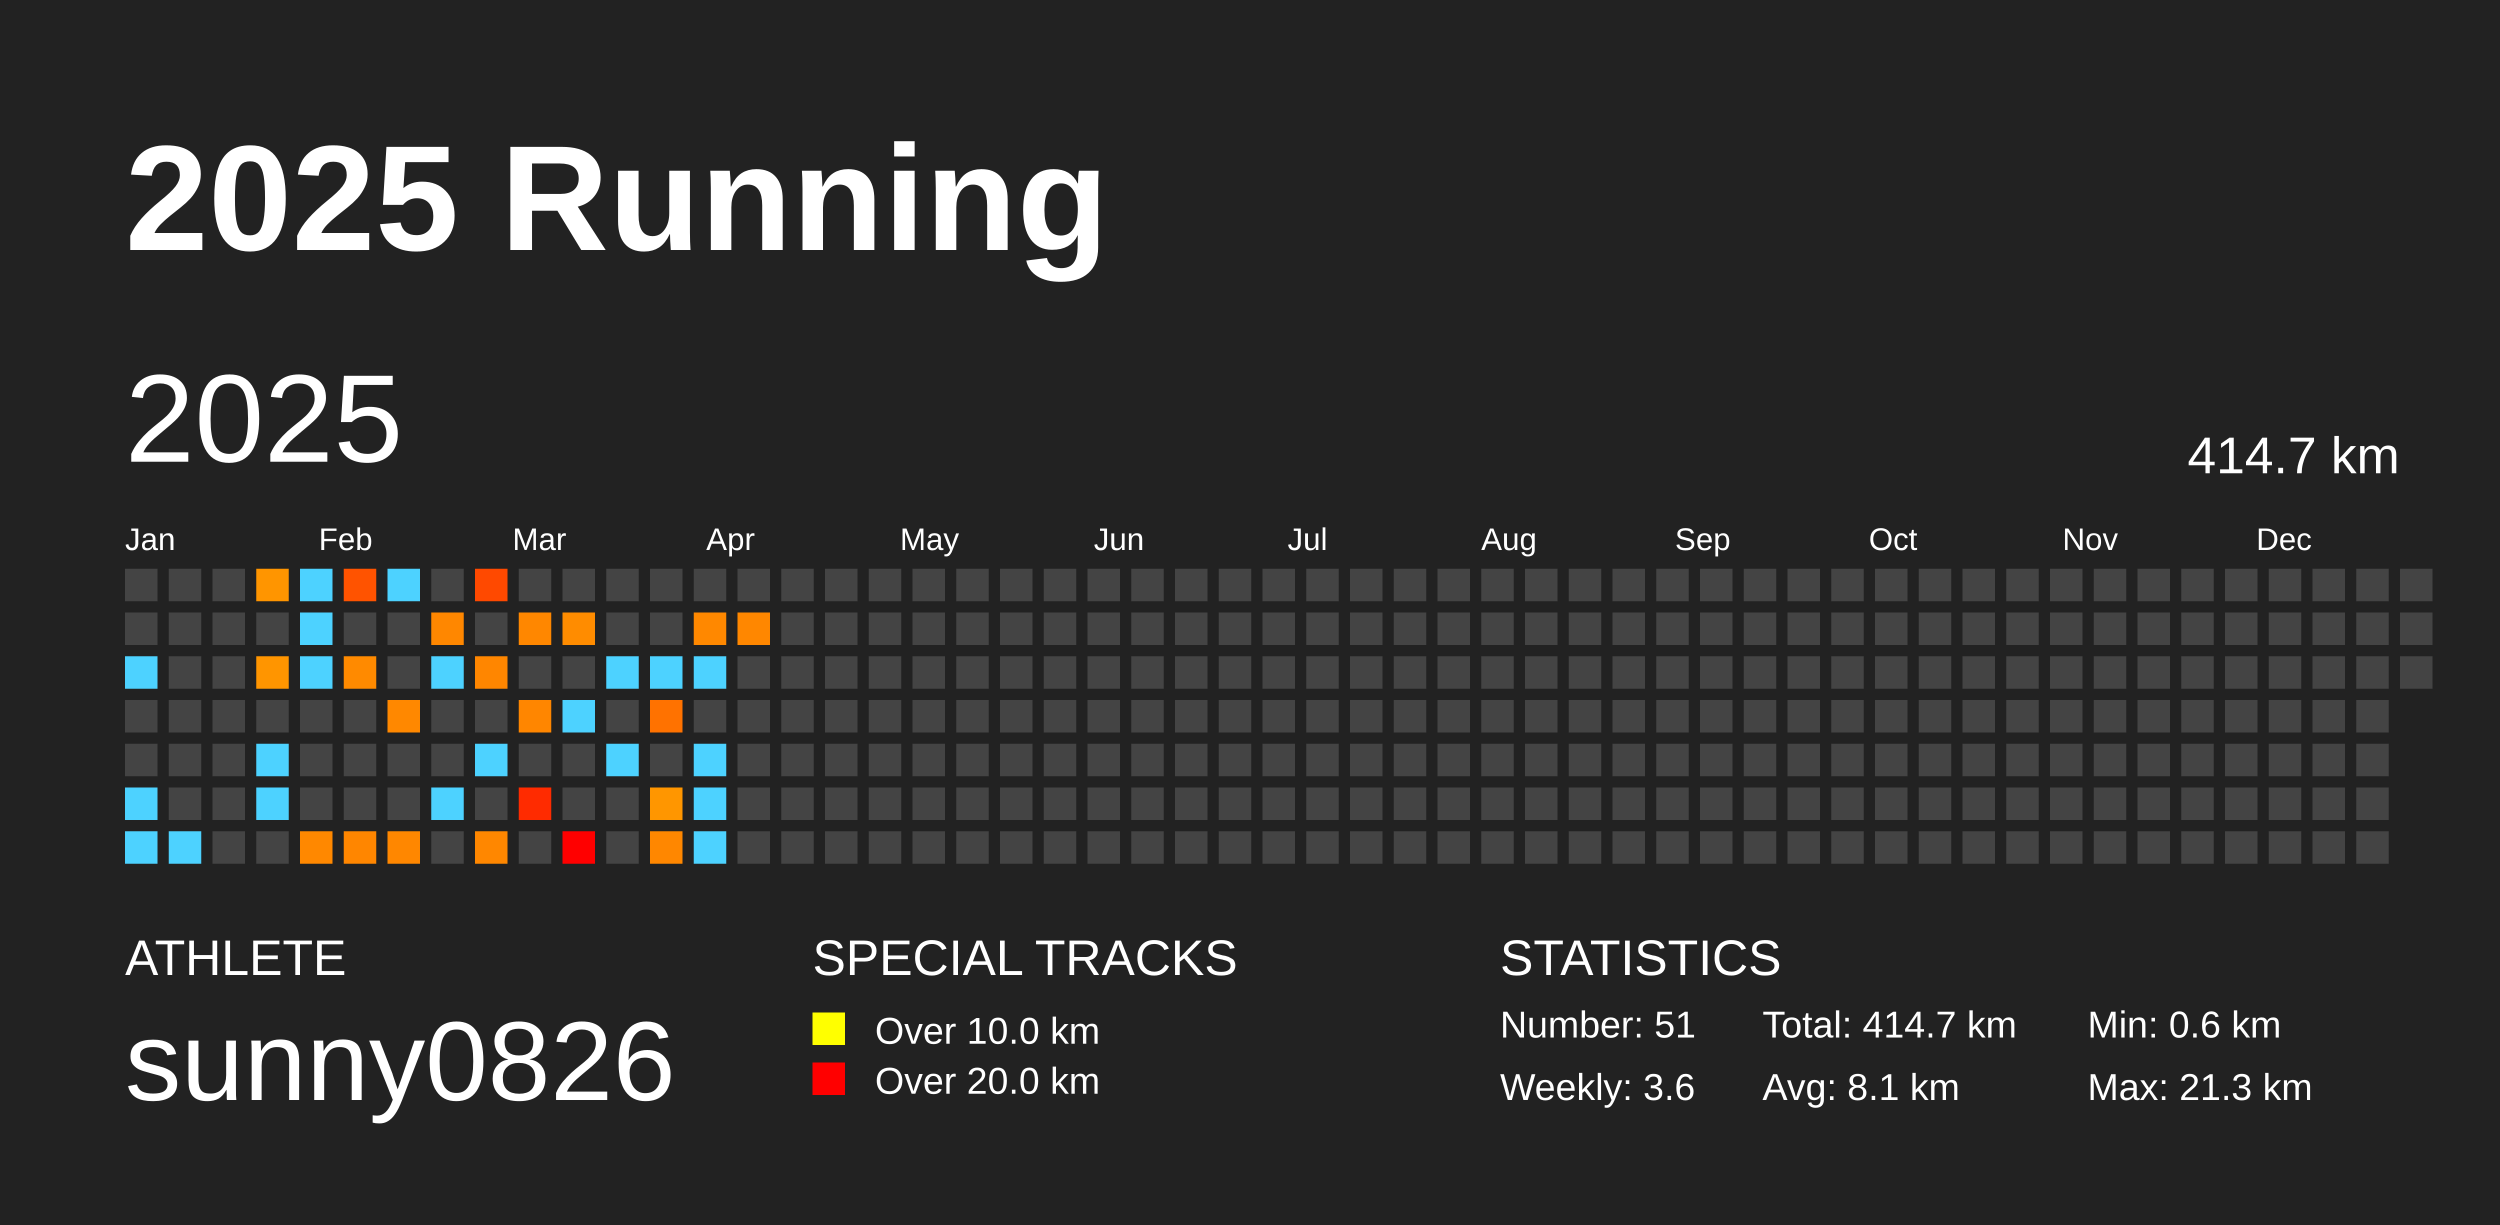
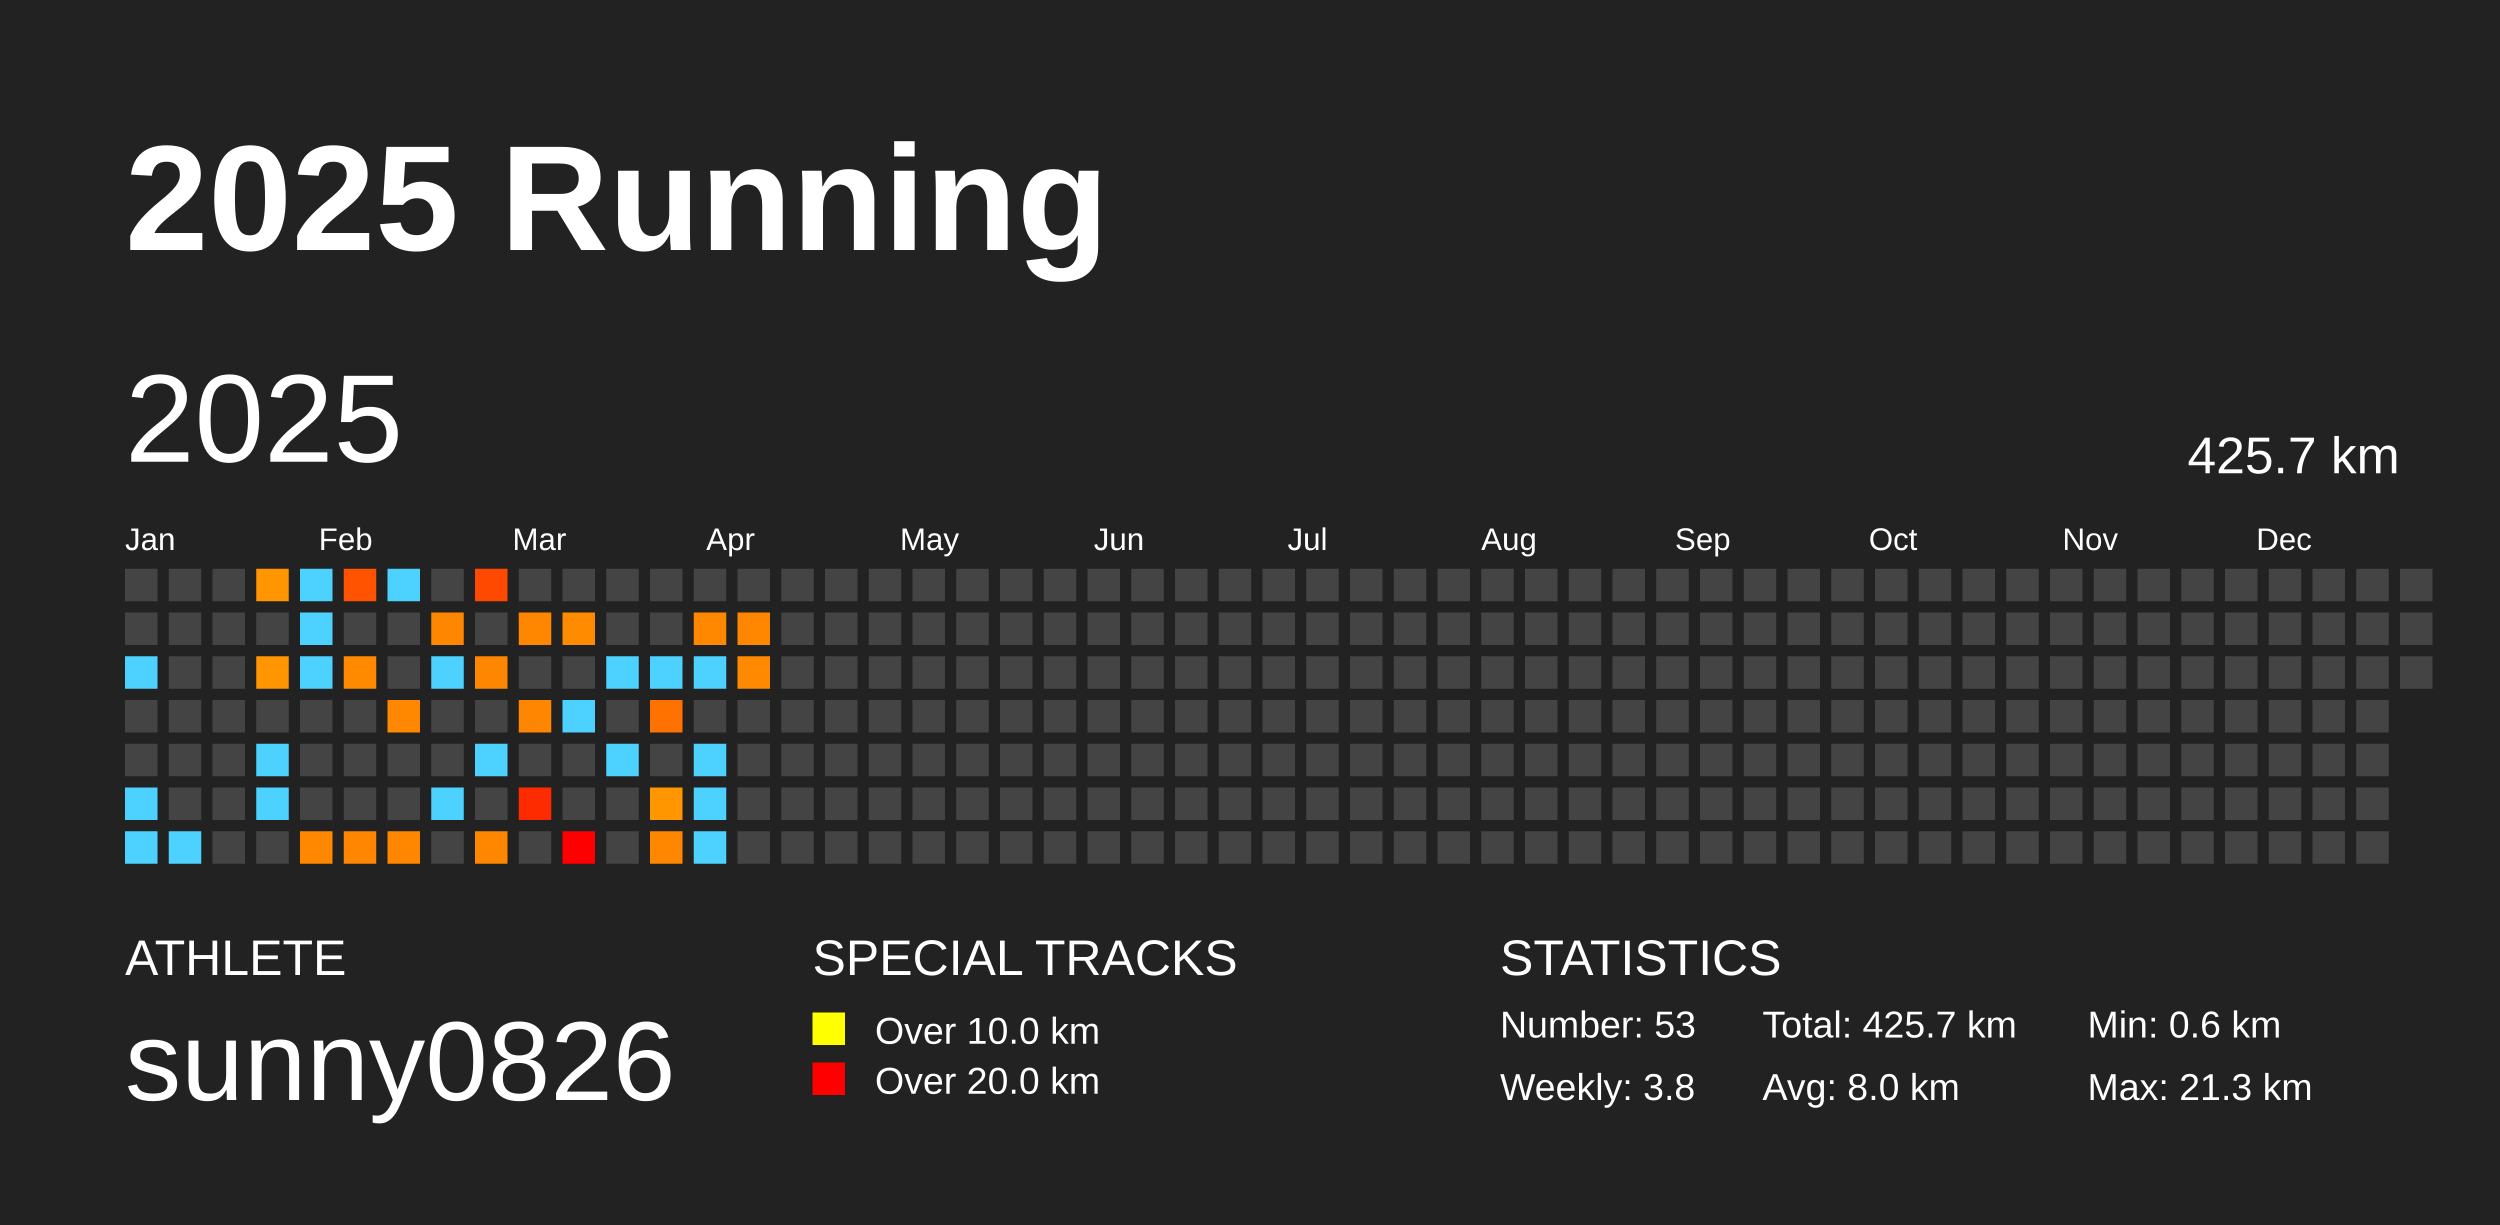
<svg xmlns="http://www.w3.org/2000/svg" baseProfile="full" height="98mm" version="1.1" viewBox="0,0,200,98" width="200mm">
  <defs />
  <rect fill="#222222" height="98" width="200" x="0" y="0" />
  <text fill="#FFFFFF" style="font-size:12px; font-family:Arial; font-weight:bold;" x="10" y="20">2025 Running</text>
  <text fill="#FFFFFF" style="font-size:4px; font-family:Arial" x="10" y="78">ATHLETE</text>
  <text fill="#FFFFFF" style="font-size:9px; font-family:Arial" x="10" y="88">sunny0826</text>
  <text fill="#FFFFFF" style="font-size:4px; font-family:Arial" x="65" y="78">SPECIAL TRACKS</text>
  <rect fill="yellow" height="2.6" width="2.6" x="65" y="81" />
  <text fill="#FFFFFF" style="font-size:3px; font-family:Arial" x="70" y="83.5">Over 10.0 km</text>
  <rect fill="red" height="2.6" width="2.6" x="65" y="85" />
  <text fill="#FFFFFF" style="font-size:3px; font-family:Arial" x="70" y="87.5">Over 20.0 km</text>
  <text fill="#FFFFFF" style="font-size:4px; font-family:Arial" x="120" y="78">STATISTICS</text>
-   <text fill="#FFFFFF" style="font-size:3px; font-family:Arial" x="120" y="83">Number: 51</text>
-   <text fill="#FFFFFF" style="font-size:3px; font-family:Arial" x="120" y="88">Weekly: 3.6</text>
-   <text fill="#FFFFFF" style="font-size:3px; font-family:Arial" x="141" y="83">Total: 414.7 km</text>
-   <text fill="#FFFFFF" style="font-size:3px; font-family:Arial" x="141" y="88">Avg: 8.1 km</text>
+   <text fill="#FFFFFF" style="font-size:3px; font-family:Arial" x="120" y="83">Number: 53</text>
+   <text fill="#FFFFFF" style="font-size:3px; font-family:Arial" x="120" y="88">Weekly: 3.8</text>
+   <text fill="#FFFFFF" style="font-size:3px; font-family:Arial" x="141" y="83">Total: 425.7 km</text>
+   <text fill="#FFFFFF" style="font-size:3px; font-family:Arial" x="141" y="88">Avg: 8.0 km</text>
  <text fill="#FFFFFF" style="font-size:3px; font-family:Arial" x="167" y="83">Min: 0.6 km</text>
  <text fill="#FFFFFF" style="font-size:3px; font-family:Arial" x="167" y="88">Max: 21.3 km</text>
  <text dominant-baseline="hanging" fill="#FFFFFF" style="font-size:10.0px; font-family:Arial;" x="10" y="30">2025</text>
-   <text dominant-baseline="hanging" fill="#FFFFFF" style="font-size:4.125px; font-family:Arial;" x="175" y="35">414.7 km</text>
+   <text dominant-baseline="hanging" fill="#FFFFFF" style="font-size:4.125px; font-family:Arial;" x="175" y="35">425.7 km</text>
  <text fill="#FFFFFF" style="font-size:2.5px; font-family:Arial" x="10.0" y="44">Jan</text>
  <text fill="#FFFFFF" style="font-size:2.5px; font-family:Arial" x="25.5" y="44">Feb</text>
  <text fill="#FFFFFF" style="font-size:2.5px; font-family:Arial" x="41.0" y="44">Mar</text>
  <text fill="#FFFFFF" style="font-size:2.5px; font-family:Arial" x="56.5" y="44">Apr</text>
  <text fill="#FFFFFF" style="font-size:2.5px; font-family:Arial" x="72.0" y="44">May</text>
  <text fill="#FFFFFF" style="font-size:2.5px; font-family:Arial" x="87.5" y="44">Jun</text>
  <text fill="#FFFFFF" style="font-size:2.5px; font-family:Arial" x="103.0" y="44">Jul</text>
  <text fill="#FFFFFF" style="font-size:2.5px; font-family:Arial" x="118.5" y="44">Aug</text>
  <text fill="#FFFFFF" style="font-size:2.5px; font-family:Arial" x="134.0" y="44">Sep</text>
  <text fill="#FFFFFF" style="font-size:2.5px; font-family:Arial" x="149.5" y="44">Oct</text>
  <text fill="#FFFFFF" style="font-size:2.5px; font-family:Arial" x="165.0" y="44">Nov</text>
  <text fill="#FFFFFF" style="font-size:2.5px; font-family:Arial" x="180.5" y="44">Dec</text>
  <rect fill="#444444" height="2.6" width="2.6" x="10.0" y="45.5" />
  <rect fill="#444444" height="2.6" width="2.6" x="10.0" y="49.0" />
  <rect fill="#4dd2ff" height="2.6" width="2.6" x="10.0" y="52.5" />
  <rect fill="#444444" height="2.6" width="2.6" x="10.0" y="56.0" />
  <rect fill="#444444" height="2.6" width="2.6" x="10.0" y="59.5" />
  <rect fill="#4dd2ff" height="2.6" width="2.6" x="10.0" y="63.0" />
  <rect fill="#4dd2ff" height="2.6" width="2.6" x="10.0" y="66.5" />
  <rect fill="#444444" height="2.6" width="2.6" x="13.5" y="45.5" />
  <rect fill="#444444" height="2.6" width="2.6" x="13.5" y="49.0" />
  <rect fill="#444444" height="2.6" width="2.6" x="13.5" y="52.5" />
  <rect fill="#444444" height="2.6" width="2.6" x="13.5" y="56.0" />
  <rect fill="#444444" height="2.6" width="2.6" x="13.5" y="59.5" />
  <rect fill="#444444" height="2.6" width="2.6" x="13.5" y="63.0" />
  <rect fill="#4dd2ff" height="2.6" width="2.6" x="13.5" y="66.5" />
  <rect fill="#444444" height="2.6" width="2.6" x="17.0" y="45.5" />
  <rect fill="#444444" height="2.6" width="2.6" x="17.0" y="49.0" />
  <rect fill="#444444" height="2.6" width="2.6" x="17.0" y="52.5" />
  <rect fill="#444444" height="2.6" width="2.6" x="17.0" y="56.0" />
  <rect fill="#444444" height="2.6" width="2.6" x="17.0" y="59.5" />
  <rect fill="#444444" height="2.6" width="2.6" x="17.0" y="63.0" />
  <rect fill="#444444" height="2.6" width="2.6" x="17.0" y="66.5" />
  <rect fill="#ff9500" height="2.6" width="2.6" x="20.5" y="45.5" />
  <rect fill="#444444" height="2.6" width="2.6" x="20.5" y="49.0" />
  <rect fill="#ff9500" height="2.6" width="2.6" x="20.5" y="52.5" />
  <rect fill="#444444" height="2.6" width="2.6" x="20.5" y="56.0" />
  <rect fill="#4dd2ff" height="2.6" width="2.6" x="20.5" y="59.5" />
  <rect fill="#4dd2ff" height="2.6" width="2.6" x="20.5" y="63.0" />
  <rect fill="#444444" height="2.6" width="2.6" x="20.5" y="66.5" />
  <rect fill="#4dd2ff" height="2.6" width="2.6" x="24.0" y="45.5" />
  <rect fill="#4dd2ff" height="2.6" width="2.6" x="24.0" y="49.0" />
  <rect fill="#4dd2ff" height="2.6" width="2.6" x="24.0" y="52.5" />
  <rect fill="#444444" height="2.6" width="2.6" x="24.0" y="56.0" />
  <rect fill="#444444" height="2.6" width="2.6" x="24.0" y="59.5" />
  <rect fill="#444444" height="2.6" width="2.6" x="24.0" y="63.0" />
  <rect fill="#ff8800" height="2.6" width="2.6" x="24.0" y="66.5" />
  <rect fill="#ff5300" height="2.6" width="2.6" x="27.5" y="45.5" />
  <rect fill="#444444" height="2.6" width="2.6" x="27.5" y="49.0" />
  <rect fill="#ff8a00" height="2.6" width="2.6" x="27.5" y="52.5" />
  <rect fill="#444444" height="2.6" width="2.6" x="27.5" y="56.0" />
  <rect fill="#444444" height="2.6" width="2.6" x="27.5" y="59.5" />
  <rect fill="#444444" height="2.6" width="2.6" x="27.5" y="63.0" />
  <rect fill="#ff8600" height="2.6" width="2.6" x="27.5" y="66.5" />
  <rect fill="#4dd2ff" height="2.6" width="2.6" x="31.0" y="45.5" />
  <rect fill="#444444" height="2.6" width="2.6" x="31.0" y="49.0" />
  <rect fill="#444444" height="2.6" width="2.6" x="31.0" y="52.5" />
  <rect fill="#ff8800" height="2.6" width="2.6" x="31.0" y="56.0" />
  <rect fill="#444444" height="2.6" width="2.6" x="31.0" y="59.5" />
  <rect fill="#444444" height="2.6" width="2.6" x="31.0" y="63.0" />
  <rect fill="#ff8700" height="2.6" width="2.6" x="31.0" y="66.5" />
  <rect fill="#444444" height="2.6" width="2.6" x="34.5" y="45.5" />
  <rect fill="#ff8700" height="2.6" width="2.6" x="34.5" y="49.0" />
  <rect fill="#4dd2ff" height="2.6" width="2.6" x="34.5" y="52.5" />
  <rect fill="#444444" height="2.6" width="2.6" x="34.5" y="56.0" />
  <rect fill="#444444" height="2.6" width="2.6" x="34.5" y="59.5" />
  <rect fill="#4dd2ff" height="2.6" width="2.6" x="34.5" y="63.0" />
  <rect fill="#444444" height="2.6" width="2.6" x="34.5" y="66.5" />
  <rect fill="#ff4900" height="2.6" width="2.6" x="38.0" y="45.5" />
  <rect fill="#444444" height="2.6" width="2.6" x="38.0" y="49.0" />
  <rect fill="#ff8600" height="2.6" width="2.6" x="38.0" y="52.5" />
  <rect fill="#444444" height="2.6" width="2.6" x="38.0" y="56.0" />
  <rect fill="#4dd2ff" height="2.6" width="2.6" x="38.0" y="59.5" />
  <rect fill="#444444" height="2.6" width="2.6" x="38.0" y="63.0" />
  <rect fill="#ff8700" height="2.6" width="2.6" x="38.0" y="66.5" />
  <rect fill="#444444" height="2.6" width="2.6" x="41.5" y="45.5" />
  <rect fill="#ff8700" height="2.6" width="2.6" x="41.5" y="49.0" />
  <rect fill="#444444" height="2.6" width="2.6" x="41.5" y="52.5" />
  <rect fill="#ff8600" height="2.6" width="2.6" x="41.5" y="56.0" />
  <rect fill="#444444" height="2.6" width="2.6" x="41.5" y="59.5" />
  <rect fill="#ff2b00" height="2.6" width="2.6" x="41.5" y="63.0" />
  <rect fill="#444444" height="2.6" width="2.6" x="41.5" y="66.5" />
  <rect fill="#444444" height="2.6" width="2.6" x="45.0" y="45.5" />
  <rect fill="#ff8c00" height="2.6" width="2.6" x="45.0" y="49.0" />
  <rect fill="#444444" height="2.6" width="2.6" x="45.0" y="52.5" />
  <rect fill="#4dd2ff" height="2.6" width="2.6" x="45.0" y="56.0" />
  <rect fill="#444444" height="2.6" width="2.6" x="45.0" y="59.5" />
  <rect fill="#444444" height="2.6" width="2.6" x="45.0" y="63.0" />
  <rect fill="red" height="2.6" width="2.6" x="45.0" y="66.5" />
  <rect fill="#444444" height="2.6" width="2.6" x="48.5" y="45.5" />
  <rect fill="#444444" height="2.6" width="2.6" x="48.5" y="49.0" />
  <rect fill="#4dd2ff" height="2.6" width="2.6" x="48.5" y="52.5" />
  <rect fill="#444444" height="2.6" width="2.6" x="48.5" y="56.0" />
  <rect fill="#4dd2ff" height="2.6" width="2.6" x="48.5" y="59.5" />
  <rect fill="#444444" height="2.6" width="2.6" x="48.5" y="63.0" />
  <rect fill="#444444" height="2.6" width="2.6" x="48.5" y="66.5" />
  <rect fill="#444444" height="2.6" width="2.6" x="52.0" y="45.5" />
  <rect fill="#444444" height="2.6" width="2.6" x="52.0" y="49.0" />
  <rect fill="#4dd2ff" height="2.6" width="2.6" x="52.0" y="52.5" />
  <rect fill="#ff7200" height="2.6" width="2.6" x="52.0" y="56.0" />
  <rect fill="#444444" height="2.6" width="2.6" x="52.0" y="59.5" />
  <rect fill="#ff9600" height="2.6" width="2.6" x="52.0" y="63.0" />
  <rect fill="#ff8700" height="2.6" width="2.6" x="52.0" y="66.5" />
  <rect fill="#444444" height="2.6" width="2.6" x="55.5" y="45.5" />
  <rect fill="#ff8800" height="2.6" width="2.6" x="55.5" y="49.0" />
  <rect fill="#4dd2ff" height="2.6" width="2.6" x="55.5" y="52.5" />
  <rect fill="#444444" height="2.6" width="2.6" x="55.5" y="56.0" />
  <rect fill="#4dd2ff" height="2.6" width="2.6" x="55.5" y="59.5" />
  <rect fill="#4dd2ff" height="2.6" width="2.6" x="55.5" y="63.0" />
  <rect fill="#4dd2ff" height="2.6" width="2.6" x="55.5" y="66.5" />
  <rect fill="#444444" height="2.6" width="2.6" x="59.0" y="45.5" />
  <rect fill="#ff8700" height="2.6" width="2.6" x="59.0" y="49.0" />
-   <rect fill="#444444" height="2.6" width="2.6" x="59.0" y="52.5" />
+   <rect fill="#ff8900" height="2.6" width="2.6" x="59.0" y="52.5" />
  <rect fill="#444444" height="2.6" width="2.6" x="59.0" y="56.0" />
  <rect fill="#444444" height="2.6" width="2.6" x="59.0" y="59.5" />
  <rect fill="#444444" height="2.6" width="2.6" x="59.0" y="63.0" />
  <rect fill="#444444" height="2.6" width="2.6" x="59.0" y="66.5" />
  <rect fill="#444444" height="2.6" width="2.6" x="62.5" y="45.5" />
  <rect fill="#444444" height="2.6" width="2.6" x="62.5" y="49.0" />
  <rect fill="#444444" height="2.6" width="2.6" x="62.5" y="52.5" />
  <rect fill="#444444" height="2.6" width="2.6" x="62.5" y="56.0" />
  <rect fill="#444444" height="2.6" width="2.6" x="62.5" y="59.5" />
  <rect fill="#444444" height="2.6" width="2.6" x="62.5" y="63.0" />
  <rect fill="#444444" height="2.6" width="2.6" x="62.5" y="66.5" />
  <rect fill="#444444" height="2.6" width="2.6" x="66.0" y="45.5" />
  <rect fill="#444444" height="2.6" width="2.6" x="66.0" y="49.0" />
  <rect fill="#444444" height="2.6" width="2.6" x="66.0" y="52.5" />
  <rect fill="#444444" height="2.6" width="2.6" x="66.0" y="56.0" />
  <rect fill="#444444" height="2.6" width="2.6" x="66.0" y="59.5" />
  <rect fill="#444444" height="2.6" width="2.6" x="66.0" y="63.0" />
  <rect fill="#444444" height="2.6" width="2.6" x="66.0" y="66.5" />
  <rect fill="#444444" height="2.6" width="2.6" x="69.5" y="45.5" />
  <rect fill="#444444" height="2.6" width="2.6" x="69.5" y="49.0" />
  <rect fill="#444444" height="2.6" width="2.6" x="69.5" y="52.5" />
  <rect fill="#444444" height="2.6" width="2.6" x="69.5" y="56.0" />
  <rect fill="#444444" height="2.6" width="2.6" x="69.5" y="59.5" />
  <rect fill="#444444" height="2.6" width="2.6" x="69.5" y="63.0" />
  <rect fill="#444444" height="2.6" width="2.6" x="69.5" y="66.5" />
  <rect fill="#444444" height="2.6" width="2.6" x="73.0" y="45.5" />
  <rect fill="#444444" height="2.6" width="2.6" x="73.0" y="49.0" />
  <rect fill="#444444" height="2.6" width="2.6" x="73.0" y="52.5" />
  <rect fill="#444444" height="2.6" width="2.6" x="73.0" y="56.0" />
  <rect fill="#444444" height="2.6" width="2.6" x="73.0" y="59.5" />
  <rect fill="#444444" height="2.6" width="2.6" x="73.0" y="63.0" />
  <rect fill="#444444" height="2.6" width="2.6" x="73.0" y="66.5" />
  <rect fill="#444444" height="2.6" width="2.6" x="76.5" y="45.5" />
  <rect fill="#444444" height="2.6" width="2.6" x="76.5" y="49.0" />
  <rect fill="#444444" height="2.6" width="2.6" x="76.5" y="52.5" />
  <rect fill="#444444" height="2.6" width="2.6" x="76.5" y="56.0" />
  <rect fill="#444444" height="2.6" width="2.6" x="76.5" y="59.5" />
  <rect fill="#444444" height="2.6" width="2.6" x="76.5" y="63.0" />
  <rect fill="#444444" height="2.6" width="2.6" x="76.5" y="66.5" />
  <rect fill="#444444" height="2.6" width="2.6" x="80.0" y="45.5" />
  <rect fill="#444444" height="2.6" width="2.6" x="80.0" y="49.0" />
  <rect fill="#444444" height="2.6" width="2.6" x="80.0" y="52.5" />
  <rect fill="#444444" height="2.6" width="2.6" x="80.0" y="56.0" />
  <rect fill="#444444" height="2.6" width="2.6" x="80.0" y="59.5" />
  <rect fill="#444444" height="2.6" width="2.6" x="80.0" y="63.0" />
  <rect fill="#444444" height="2.6" width="2.6" x="80.0" y="66.5" />
  <rect fill="#444444" height="2.6" width="2.6" x="83.5" y="45.5" />
  <rect fill="#444444" height="2.6" width="2.6" x="83.5" y="49.0" />
  <rect fill="#444444" height="2.6" width="2.6" x="83.5" y="52.5" />
  <rect fill="#444444" height="2.6" width="2.6" x="83.5" y="56.0" />
  <rect fill="#444444" height="2.6" width="2.6" x="83.5" y="59.5" />
  <rect fill="#444444" height="2.6" width="2.6" x="83.5" y="63.0" />
  <rect fill="#444444" height="2.6" width="2.6" x="83.5" y="66.5" />
  <rect fill="#444444" height="2.6" width="2.6" x="87.0" y="45.5" />
  <rect fill="#444444" height="2.6" width="2.6" x="87.0" y="49.0" />
  <rect fill="#444444" height="2.6" width="2.6" x="87.0" y="52.5" />
  <rect fill="#444444" height="2.6" width="2.6" x="87.0" y="56.0" />
  <rect fill="#444444" height="2.6" width="2.6" x="87.0" y="59.5" />
  <rect fill="#444444" height="2.6" width="2.6" x="87.0" y="63.0" />
  <rect fill="#444444" height="2.6" width="2.6" x="87.0" y="66.5" />
  <rect fill="#444444" height="2.6" width="2.6" x="90.5" y="45.5" />
  <rect fill="#444444" height="2.6" width="2.6" x="90.5" y="49.0" />
  <rect fill="#444444" height="2.6" width="2.6" x="90.5" y="52.5" />
  <rect fill="#444444" height="2.6" width="2.6" x="90.5" y="56.0" />
  <rect fill="#444444" height="2.6" width="2.6" x="90.5" y="59.5" />
  <rect fill="#444444" height="2.6" width="2.6" x="90.5" y="63.0" />
  <rect fill="#444444" height="2.6" width="2.6" x="90.5" y="66.5" />
  <rect fill="#444444" height="2.6" width="2.6" x="94.0" y="45.5" />
  <rect fill="#444444" height="2.6" width="2.6" x="94.0" y="49.0" />
  <rect fill="#444444" height="2.6" width="2.6" x="94.0" y="52.5" />
  <rect fill="#444444" height="2.6" width="2.6" x="94.0" y="56.0" />
  <rect fill="#444444" height="2.6" width="2.6" x="94.0" y="59.5" />
  <rect fill="#444444" height="2.6" width="2.6" x="94.0" y="63.0" />
  <rect fill="#444444" height="2.6" width="2.6" x="94.0" y="66.5" />
  <rect fill="#444444" height="2.6" width="2.6" x="97.5" y="45.5" />
  <rect fill="#444444" height="2.6" width="2.6" x="97.5" y="49.0" />
  <rect fill="#444444" height="2.6" width="2.6" x="97.5" y="52.5" />
  <rect fill="#444444" height="2.6" width="2.6" x="97.5" y="56.0" />
  <rect fill="#444444" height="2.6" width="2.6" x="97.5" y="59.5" />
  <rect fill="#444444" height="2.6" width="2.6" x="97.5" y="63.0" />
  <rect fill="#444444" height="2.6" width="2.6" x="97.5" y="66.5" />
  <rect fill="#444444" height="2.6" width="2.6" x="101.0" y="45.5" />
  <rect fill="#444444" height="2.6" width="2.6" x="101.0" y="49.0" />
  <rect fill="#444444" height="2.6" width="2.6" x="101.0" y="52.5" />
  <rect fill="#444444" height="2.6" width="2.6" x="101.0" y="56.0" />
  <rect fill="#444444" height="2.6" width="2.6" x="101.0" y="59.5" />
  <rect fill="#444444" height="2.6" width="2.6" x="101.0" y="63.0" />
  <rect fill="#444444" height="2.6" width="2.6" x="101.0" y="66.5" />
  <rect fill="#444444" height="2.6" width="2.6" x="104.5" y="45.5" />
  <rect fill="#444444" height="2.6" width="2.6" x="104.5" y="49.0" />
  <rect fill="#444444" height="2.6" width="2.6" x="104.5" y="52.5" />
  <rect fill="#444444" height="2.6" width="2.6" x="104.5" y="56.0" />
  <rect fill="#444444" height="2.6" width="2.6" x="104.5" y="59.5" />
  <rect fill="#444444" height="2.6" width="2.6" x="104.5" y="63.0" />
  <rect fill="#444444" height="2.6" width="2.6" x="104.5" y="66.5" />
  <rect fill="#444444" height="2.6" width="2.6" x="108.0" y="45.5" />
  <rect fill="#444444" height="2.6" width="2.6" x="108.0" y="49.0" />
  <rect fill="#444444" height="2.6" width="2.6" x="108.0" y="52.5" />
  <rect fill="#444444" height="2.6" width="2.6" x="108.0" y="56.0" />
  <rect fill="#444444" height="2.6" width="2.6" x="108.0" y="59.5" />
  <rect fill="#444444" height="2.6" width="2.6" x="108.0" y="63.0" />
  <rect fill="#444444" height="2.6" width="2.6" x="108.0" y="66.5" />
  <rect fill="#444444" height="2.6" width="2.6" x="111.5" y="45.5" />
  <rect fill="#444444" height="2.6" width="2.6" x="111.5" y="49.0" />
  <rect fill="#444444" height="2.6" width="2.6" x="111.5" y="52.5" />
  <rect fill="#444444" height="2.6" width="2.6" x="111.5" y="56.0" />
  <rect fill="#444444" height="2.6" width="2.6" x="111.5" y="59.5" />
  <rect fill="#444444" height="2.6" width="2.6" x="111.5" y="63.0" />
  <rect fill="#444444" height="2.6" width="2.6" x="111.5" y="66.5" />
  <rect fill="#444444" height="2.6" width="2.6" x="115.0" y="45.5" />
  <rect fill="#444444" height="2.6" width="2.6" x="115.0" y="49.0" />
  <rect fill="#444444" height="2.6" width="2.6" x="115.0" y="52.5" />
  <rect fill="#444444" height="2.6" width="2.6" x="115.0" y="56.0" />
  <rect fill="#444444" height="2.6" width="2.6" x="115.0" y="59.5" />
  <rect fill="#444444" height="2.6" width="2.6" x="115.0" y="63.0" />
  <rect fill="#444444" height="2.6" width="2.6" x="115.0" y="66.5" />
  <rect fill="#444444" height="2.6" width="2.6" x="118.5" y="45.5" />
  <rect fill="#444444" height="2.6" width="2.6" x="118.5" y="49.0" />
  <rect fill="#444444" height="2.6" width="2.6" x="118.5" y="52.5" />
  <rect fill="#444444" height="2.6" width="2.6" x="118.5" y="56.0" />
  <rect fill="#444444" height="2.6" width="2.6" x="118.5" y="59.5" />
  <rect fill="#444444" height="2.6" width="2.6" x="118.5" y="63.0" />
  <rect fill="#444444" height="2.6" width="2.6" x="118.5" y="66.5" />
  <rect fill="#444444" height="2.6" width="2.6" x="122.0" y="45.5" />
  <rect fill="#444444" height="2.6" width="2.6" x="122.0" y="49.0" />
  <rect fill="#444444" height="2.6" width="2.6" x="122.0" y="52.5" />
  <rect fill="#444444" height="2.6" width="2.6" x="122.0" y="56.0" />
  <rect fill="#444444" height="2.6" width="2.6" x="122.0" y="59.5" />
  <rect fill="#444444" height="2.6" width="2.6" x="122.0" y="63.0" />
  <rect fill="#444444" height="2.6" width="2.6" x="122.0" y="66.5" />
  <rect fill="#444444" height="2.6" width="2.6" x="125.5" y="45.5" />
  <rect fill="#444444" height="2.6" width="2.6" x="125.5" y="49.0" />
  <rect fill="#444444" height="2.6" width="2.6" x="125.5" y="52.5" />
  <rect fill="#444444" height="2.6" width="2.6" x="125.5" y="56.0" />
  <rect fill="#444444" height="2.6" width="2.6" x="125.5" y="59.5" />
  <rect fill="#444444" height="2.6" width="2.6" x="125.5" y="63.0" />
  <rect fill="#444444" height="2.6" width="2.6" x="125.5" y="66.5" />
  <rect fill="#444444" height="2.6" width="2.6" x="129.0" y="45.5" />
  <rect fill="#444444" height="2.6" width="2.6" x="129.0" y="49.0" />
  <rect fill="#444444" height="2.6" width="2.6" x="129.0" y="52.5" />
  <rect fill="#444444" height="2.6" width="2.6" x="129.0" y="56.0" />
  <rect fill="#444444" height="2.6" width="2.6" x="129.0" y="59.5" />
  <rect fill="#444444" height="2.6" width="2.6" x="129.0" y="63.0" />
  <rect fill="#444444" height="2.6" width="2.6" x="129.0" y="66.5" />
  <rect fill="#444444" height="2.6" width="2.6" x="132.5" y="45.5" />
  <rect fill="#444444" height="2.6" width="2.6" x="132.5" y="49.0" />
  <rect fill="#444444" height="2.6" width="2.6" x="132.5" y="52.5" />
  <rect fill="#444444" height="2.6" width="2.6" x="132.5" y="56.0" />
  <rect fill="#444444" height="2.6" width="2.6" x="132.5" y="59.5" />
  <rect fill="#444444" height="2.6" width="2.6" x="132.5" y="63.0" />
  <rect fill="#444444" height="2.6" width="2.6" x="132.5" y="66.5" />
  <rect fill="#444444" height="2.6" width="2.6" x="136.0" y="45.5" />
  <rect fill="#444444" height="2.6" width="2.6" x="136.0" y="49.0" />
  <rect fill="#444444" height="2.6" width="2.6" x="136.0" y="52.5" />
  <rect fill="#444444" height="2.6" width="2.6" x="136.0" y="56.0" />
  <rect fill="#444444" height="2.6" width="2.6" x="136.0" y="59.5" />
  <rect fill="#444444" height="2.6" width="2.6" x="136.0" y="63.0" />
  <rect fill="#444444" height="2.6" width="2.6" x="136.0" y="66.5" />
  <rect fill="#444444" height="2.6" width="2.6" x="139.5" y="45.5" />
  <rect fill="#444444" height="2.6" width="2.6" x="139.5" y="49.0" />
  <rect fill="#444444" height="2.6" width="2.6" x="139.5" y="52.5" />
  <rect fill="#444444" height="2.6" width="2.6" x="139.5" y="56.0" />
  <rect fill="#444444" height="2.6" width="2.6" x="139.5" y="59.5" />
  <rect fill="#444444" height="2.6" width="2.6" x="139.5" y="63.0" />
  <rect fill="#444444" height="2.6" width="2.6" x="139.5" y="66.5" />
  <rect fill="#444444" height="2.6" width="2.6" x="143.0" y="45.5" />
  <rect fill="#444444" height="2.6" width="2.6" x="143.0" y="49.0" />
  <rect fill="#444444" height="2.6" width="2.6" x="143.0" y="52.5" />
  <rect fill="#444444" height="2.6" width="2.6" x="143.0" y="56.0" />
  <rect fill="#444444" height="2.6" width="2.6" x="143.0" y="59.5" />
  <rect fill="#444444" height="2.6" width="2.6" x="143.0" y="63.0" />
  <rect fill="#444444" height="2.6" width="2.6" x="143.0" y="66.5" />
  <rect fill="#444444" height="2.6" width="2.6" x="146.5" y="45.5" />
  <rect fill="#444444" height="2.6" width="2.6" x="146.5" y="49.0" />
  <rect fill="#444444" height="2.6" width="2.6" x="146.5" y="52.5" />
  <rect fill="#444444" height="2.6" width="2.6" x="146.5" y="56.0" />
  <rect fill="#444444" height="2.6" width="2.6" x="146.5" y="59.5" />
  <rect fill="#444444" height="2.6" width="2.6" x="146.5" y="63.0" />
  <rect fill="#444444" height="2.6" width="2.6" x="146.5" y="66.5" />
  <rect fill="#444444" height="2.6" width="2.6" x="150.0" y="45.5" />
  <rect fill="#444444" height="2.6" width="2.6" x="150.0" y="49.0" />
  <rect fill="#444444" height="2.6" width="2.6" x="150.0" y="52.5" />
  <rect fill="#444444" height="2.6" width="2.6" x="150.0" y="56.0" />
  <rect fill="#444444" height="2.6" width="2.6" x="150.0" y="59.5" />
  <rect fill="#444444" height="2.6" width="2.6" x="150.0" y="63.0" />
  <rect fill="#444444" height="2.6" width="2.6" x="150.0" y="66.5" />
  <rect fill="#444444" height="2.6" width="2.6" x="153.5" y="45.5" />
  <rect fill="#444444" height="2.6" width="2.6" x="153.5" y="49.0" />
  <rect fill="#444444" height="2.6" width="2.6" x="153.5" y="52.5" />
  <rect fill="#444444" height="2.6" width="2.6" x="153.5" y="56.0" />
  <rect fill="#444444" height="2.6" width="2.6" x="153.5" y="59.5" />
  <rect fill="#444444" height="2.6" width="2.6" x="153.5" y="63.0" />
  <rect fill="#444444" height="2.6" width="2.6" x="153.5" y="66.5" />
  <rect fill="#444444" height="2.6" width="2.6" x="157.0" y="45.5" />
  <rect fill="#444444" height="2.6" width="2.6" x="157.0" y="49.0" />
  <rect fill="#444444" height="2.6" width="2.6" x="157.0" y="52.5" />
  <rect fill="#444444" height="2.6" width="2.6" x="157.0" y="56.0" />
  <rect fill="#444444" height="2.6" width="2.6" x="157.0" y="59.5" />
  <rect fill="#444444" height="2.6" width="2.6" x="157.0" y="63.0" />
  <rect fill="#444444" height="2.6" width="2.6" x="157.0" y="66.5" />
  <rect fill="#444444" height="2.6" width="2.6" x="160.5" y="45.5" />
  <rect fill="#444444" height="2.6" width="2.6" x="160.5" y="49.0" />
  <rect fill="#444444" height="2.6" width="2.6" x="160.5" y="52.5" />
  <rect fill="#444444" height="2.6" width="2.6" x="160.5" y="56.0" />
  <rect fill="#444444" height="2.6" width="2.6" x="160.5" y="59.5" />
  <rect fill="#444444" height="2.6" width="2.6" x="160.5" y="63.0" />
  <rect fill="#444444" height="2.6" width="2.6" x="160.5" y="66.5" />
  <rect fill="#444444" height="2.6" width="2.6" x="164.0" y="45.5" />
  <rect fill="#444444" height="2.6" width="2.6" x="164.0" y="49.0" />
  <rect fill="#444444" height="2.6" width="2.6" x="164.0" y="52.5" />
  <rect fill="#444444" height="2.6" width="2.6" x="164.0" y="56.0" />
  <rect fill="#444444" height="2.6" width="2.6" x="164.0" y="59.5" />
  <rect fill="#444444" height="2.6" width="2.6" x="164.0" y="63.0" />
  <rect fill="#444444" height="2.6" width="2.6" x="164.0" y="66.5" />
  <rect fill="#444444" height="2.6" width="2.6" x="167.5" y="45.5" />
  <rect fill="#444444" height="2.6" width="2.6" x="167.5" y="49.0" />
  <rect fill="#444444" height="2.6" width="2.6" x="167.5" y="52.5" />
  <rect fill="#444444" height="2.6" width="2.6" x="167.5" y="56.0" />
  <rect fill="#444444" height="2.6" width="2.6" x="167.5" y="59.5" />
  <rect fill="#444444" height="2.6" width="2.6" x="167.5" y="63.0" />
  <rect fill="#444444" height="2.6" width="2.6" x="167.5" y="66.5" />
  <rect fill="#444444" height="2.6" width="2.6" x="171.0" y="45.5" />
  <rect fill="#444444" height="2.6" width="2.6" x="171.0" y="49.0" />
  <rect fill="#444444" height="2.6" width="2.6" x="171.0" y="52.5" />
  <rect fill="#444444" height="2.6" width="2.6" x="171.0" y="56.0" />
  <rect fill="#444444" height="2.6" width="2.6" x="171.0" y="59.5" />
  <rect fill="#444444" height="2.6" width="2.6" x="171.0" y="63.0" />
  <rect fill="#444444" height="2.6" width="2.6" x="171.0" y="66.5" />
  <rect fill="#444444" height="2.6" width="2.6" x="174.5" y="45.5" />
  <rect fill="#444444" height="2.6" width="2.6" x="174.5" y="49.0" />
  <rect fill="#444444" height="2.6" width="2.6" x="174.5" y="52.5" />
  <rect fill="#444444" height="2.6" width="2.6" x="174.5" y="56.0" />
  <rect fill="#444444" height="2.6" width="2.6" x="174.5" y="59.5" />
  <rect fill="#444444" height="2.6" width="2.6" x="174.5" y="63.0" />
  <rect fill="#444444" height="2.6" width="2.6" x="174.5" y="66.5" />
  <rect fill="#444444" height="2.6" width="2.6" x="178.0" y="45.5" />
  <rect fill="#444444" height="2.6" width="2.6" x="178.0" y="49.0" />
  <rect fill="#444444" height="2.6" width="2.6" x="178.0" y="52.5" />
  <rect fill="#444444" height="2.6" width="2.6" x="178.0" y="56.0" />
  <rect fill="#444444" height="2.6" width="2.6" x="178.0" y="59.5" />
  <rect fill="#444444" height="2.6" width="2.6" x="178.0" y="63.0" />
  <rect fill="#444444" height="2.6" width="2.6" x="178.0" y="66.5" />
  <rect fill="#444444" height="2.6" width="2.6" x="181.5" y="45.5" />
  <rect fill="#444444" height="2.6" width="2.6" x="181.5" y="49.0" />
  <rect fill="#444444" height="2.6" width="2.6" x="181.5" y="52.5" />
  <rect fill="#444444" height="2.6" width="2.6" x="181.5" y="56.0" />
  <rect fill="#444444" height="2.6" width="2.6" x="181.5" y="59.5" />
  <rect fill="#444444" height="2.6" width="2.6" x="181.5" y="63.0" />
  <rect fill="#444444" height="2.6" width="2.6" x="181.5" y="66.5" />
  <rect fill="#444444" height="2.6" width="2.6" x="185.0" y="45.5" />
  <rect fill="#444444" height="2.6" width="2.6" x="185.0" y="49.0" />
  <rect fill="#444444" height="2.6" width="2.6" x="185.0" y="52.5" />
  <rect fill="#444444" height="2.6" width="2.6" x="185.0" y="56.0" />
  <rect fill="#444444" height="2.6" width="2.6" x="185.0" y="59.5" />
  <rect fill="#444444" height="2.6" width="2.6" x="185.0" y="63.0" />
  <rect fill="#444444" height="2.6" width="2.6" x="185.0" y="66.5" />
  <rect fill="#444444" height="2.6" width="2.6" x="188.5" y="45.5" />
  <rect fill="#444444" height="2.6" width="2.6" x="188.5" y="49.0" />
  <rect fill="#444444" height="2.6" width="2.6" x="188.5" y="52.5" />
  <rect fill="#444444" height="2.6" width="2.6" x="188.5" y="56.0" />
  <rect fill="#444444" height="2.6" width="2.6" x="188.5" y="59.5" />
  <rect fill="#444444" height="2.6" width="2.6" x="188.5" y="63.0" />
  <rect fill="#444444" height="2.6" width="2.6" x="188.5" y="66.5" />
  <rect fill="#444444" height="2.6" width="2.6" x="192.0" y="45.5" />
  <rect fill="#444444" height="2.6" width="2.6" x="192.0" y="49.0" />
  <rect fill="#444444" height="2.6" width="2.6" x="192.0" y="52.5" />
</svg>
